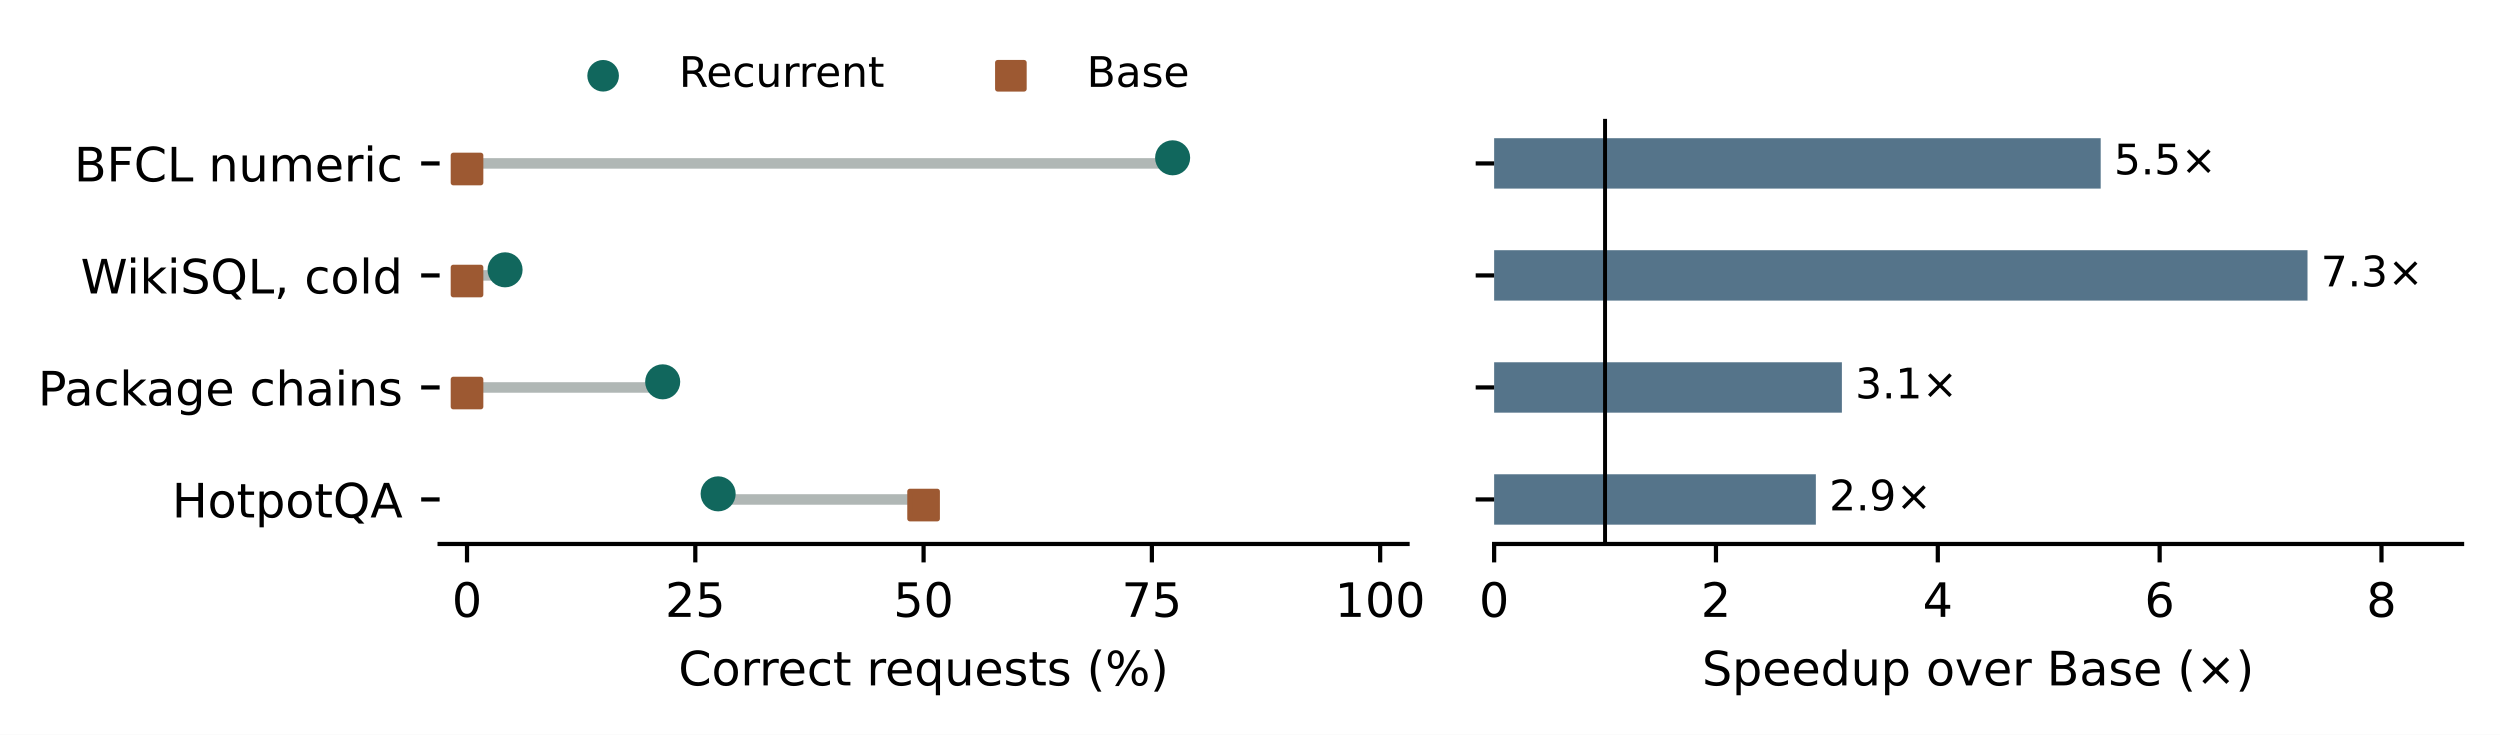
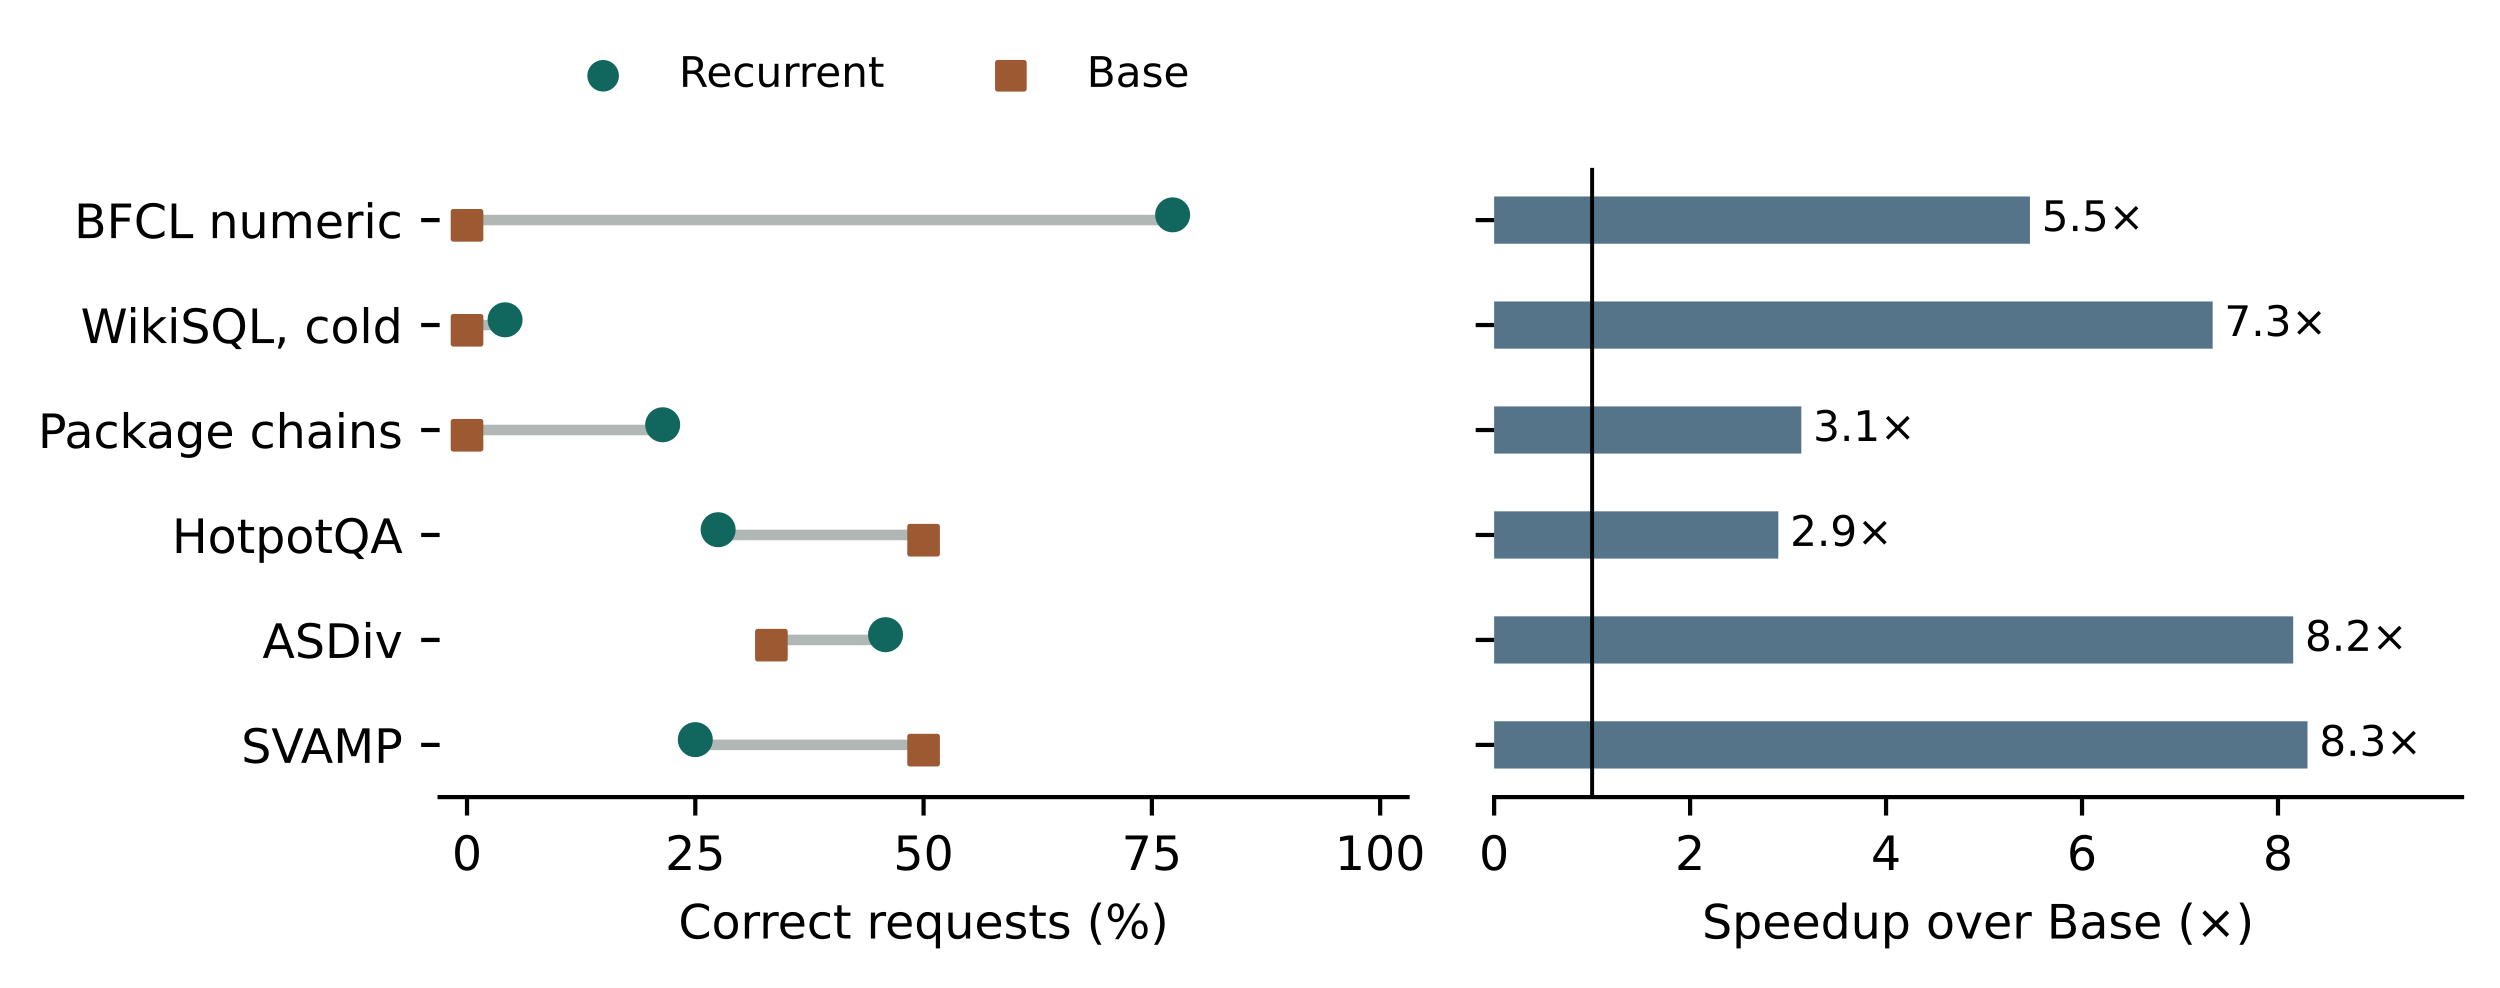
- <svg xmlns="http://www.w3.org/2000/svg" xmlns:xlink="http://www.w3.org/1999/xlink" width="474.431pt" height="139.433pt" viewBox="0 0 474.431 139.433" version="1.1">
+ <svg xmlns="http://www.w3.org/2000/svg" xmlns:xlink="http://www.w3.org/1999/xlink" width="474.431pt" height="187.468pt" viewBox="0 0 474.431 187.468" version="1.1">
  <defs>
    <style type="text/css">*{stroke-linejoin: round; stroke-linecap: butt}</style>
  </defs>
  <g id="figure_1">
    <g id="patch_1">
-       <path d="M 0 139.433  L 474.431 139.433  L 474.431 0  L 0 0  z " style="fill: #ffffff" />
+       <path d="M 0 187.468  L 474.431 187.468  L 474.431 0  L 0 0  z " style="fill: #ffffff" />
    </g>
    <g id="axes_1">
      <g id="patch_2">
-         <path d="M 83.428 103.232  L 267.114 103.232  L 267.114 22.561  L 83.428 22.561  z " style="fill: #ffffff" />
+         <path d="M 83.428 151.267  L 267.114 151.267  L 267.114 31.858  L 83.428 31.858  z " style="fill: #ffffff" />
      </g>
      <g id="PathCollection_1" />
      <g id="PathCollection_2" />
      <g id="matplotlib.axis_1">
        <g id="xtick_1">
          <g id="line2d_1">
            <defs>
              <path id="m80cf2e9eaa" d="M 0 0  L 0 3.5  " style="stroke: #000000; stroke-width: 0.8" />
            </defs>
            <g>
-               <use xlink:href="#m80cf2e9eaa" x="88.627" y="103.232" style="stroke: #000000; stroke-width: 0.8" />
+               <use xlink:href="#m80cf2e9eaa" x="88.627" y="151.267" style="stroke: #000000; stroke-width: 0.8" />
            </g>
          </g>
          <g id="text_1">
-             <text style="font-size: 9px; font-family: 'DejaVu Sans'; text-anchor: middle" x="88.627" y="117.07" transform="rotate(-0 88.62694 117.0697)">0</text>
+             <text style="font-size: 9px; font-family: 'DejaVu Sans'; text-anchor: middle" x="88.627" y="165.105" transform="rotate(-0 88.62694 165.1052)">0</text>
          </g>
        </g>
        <g id="xtick_2">
          <g id="line2d_2">
            <g>
-               <use xlink:href="#m80cf2e9eaa" x="131.949" y="103.232" style="stroke: #000000; stroke-width: 0.8" />
+               <use xlink:href="#m80cf2e9eaa" x="131.949" y="151.267" style="stroke: #000000; stroke-width: 0.8" />
            </g>
          </g>
          <g id="text_2">
-             <text style="font-size: 9px; font-family: 'DejaVu Sans'; text-anchor: middle" x="131.949" y="117.07" transform="rotate(-0 131.9491 117.0697)">25</text>
+             <text style="font-size: 9px; font-family: 'DejaVu Sans'; text-anchor: middle" x="131.949" y="165.105" transform="rotate(-0 131.9491 165.1052)">25</text>
          </g>
        </g>
        <g id="xtick_3">
          <g id="line2d_3">
            <g>
-               <use xlink:href="#m80cf2e9eaa" x="175.271" y="103.232" style="stroke: #000000; stroke-width: 0.8" />
+               <use xlink:href="#m80cf2e9eaa" x="175.271" y="151.267" style="stroke: #000000; stroke-width: 0.8" />
            </g>
          </g>
          <g id="text_3">
-             <text style="font-size: 9px; font-family: 'DejaVu Sans'; text-anchor: middle" x="175.271" y="117.07" transform="rotate(-0 175.2713 117.0697)">50</text>
+             <text style="font-size: 9px; font-family: 'DejaVu Sans'; text-anchor: middle" x="175.271" y="165.105" transform="rotate(-0 175.2713 165.1052)">50</text>
          </g>
        </g>
        <g id="xtick_4">
          <g id="line2d_4">
            <g>
-               <use xlink:href="#m80cf2e9eaa" x="218.593" y="103.232" style="stroke: #000000; stroke-width: 0.8" />
+               <use xlink:href="#m80cf2e9eaa" x="218.593" y="151.267" style="stroke: #000000; stroke-width: 0.8" />
            </g>
          </g>
          <g id="text_4">
-             <text style="font-size: 9px; font-family: 'DejaVu Sans'; text-anchor: middle" x="218.593" y="117.07" transform="rotate(-0 218.5935 117.0697)">75</text>
+             <text style="font-size: 9px; font-family: 'DejaVu Sans'; text-anchor: middle" x="218.593" y="165.105" transform="rotate(-0 218.5935 165.1052)">75</text>
          </g>
        </g>
        <g id="xtick_5">
          <g id="line2d_5">
            <g>
-               <use xlink:href="#m80cf2e9eaa" x="261.916" y="103.232" style="stroke: #000000; stroke-width: 0.8" />
+               <use xlink:href="#m80cf2e9eaa" x="261.916" y="151.267" style="stroke: #000000; stroke-width: 0.8" />
            </g>
          </g>
          <g id="text_5">
-             <text style="font-size: 9px; font-family: 'DejaVu Sans'; text-anchor: middle" x="261.916" y="117.07" transform="rotate(-0 261.9156 117.0697)">100</text>
+             <text style="font-size: 9px; font-family: 'DejaVu Sans'; text-anchor: middle" x="261.916" y="165.105" transform="rotate(-0 261.9156 165.1052)">100</text>
          </g>
        </g>
        <g id="text_6">
-           <text style="font-size: 9px; font-family: 'DejaVu Sans'; text-anchor: middle" x="175.271" y="130.07" transform="rotate(-0 175.2713 130.0697)">Correct requests (%)</text>
+           <text style="font-size: 9px; font-family: 'DejaVu Sans'; text-anchor: middle" x="175.271" y="178.105" transform="rotate(-0 175.2713 178.1052)">Correct requests (%)</text>
        </g>
      </g>
      <g id="matplotlib.axis_2">
        <g id="ytick_1">
          <g id="line2d_6">
            <defs>
              <path id="m7516edb244" d="M 0 0  L -3.5 0  " style="stroke: #000000; stroke-width: 0.8" />
            </defs>
            <g>
-               <use xlink:href="#m7516edb244" x="83.428" y="31.011" style="stroke: #000000; stroke-width: 0.8" />
+               <use xlink:href="#m7516edb244" x="83.428" y="41.767" style="stroke: #000000; stroke-width: 0.8" />
            </g>
          </g>
          <g id="text_7">
-             <text style="font-size: 9px; font-family: 'DejaVu Sans'; text-anchor: end" x="76.428" y="34.43" transform="rotate(-0 76.42828 34.43001)">BFCL numeric</text>
+             <text style="font-size: 9px; font-family: 'DejaVu Sans'; text-anchor: end" x="76.428" y="45.187" transform="rotate(-0 76.42828 45.18676)">BFCL numeric</text>
          </g>
        </g>
        <g id="ytick_2">
          <g id="line2d_7">
            <g>
-               <use xlink:href="#m7516edb244" x="83.428" y="52.268" style="stroke: #000000; stroke-width: 0.8" />
+               <use xlink:href="#m7516edb244" x="83.428" y="61.686" style="stroke: #000000; stroke-width: 0.8" />
            </g>
          </g>
          <g id="text_8">
-             <text style="font-size: 9px; font-family: 'DejaVu Sans'; text-anchor: end" x="76.428" y="55.687" transform="rotate(-0 76.42828 55.68716)">WikiSQL, cold</text>
+             <text style="font-size: 9px; font-family: 'DejaVu Sans'; text-anchor: end" x="76.428" y="65.105" transform="rotate(-0 76.42828 65.10488)">WikiSQL, cold</text>
          </g>
        </g>
        <g id="ytick_3">
          <g id="line2d_8">
            <g>
-               <use xlink:href="#m7516edb244" x="83.428" y="73.525" style="stroke: #000000; stroke-width: 0.8" />
+               <use xlink:href="#m7516edb244" x="83.428" y="81.604" style="stroke: #000000; stroke-width: 0.8" />
            </g>
          </g>
          <g id="text_9">
-             <text style="font-size: 9px; font-family: 'DejaVu Sans'; text-anchor: end" x="76.428" y="76.944" transform="rotate(-0 76.42828 76.9443)">Package chains</text>
+             <text style="font-size: 9px; font-family: 'DejaVu Sans'; text-anchor: end" x="76.428" y="85.023" transform="rotate(-0 76.42828 85.02301)">Package chains</text>
          </g>
        </g>
        <g id="ytick_4">
          <g id="line2d_9">
            <g>
-               <use xlink:href="#m7516edb244" x="83.428" y="94.782" style="stroke: #000000; stroke-width: 0.8" />
+               <use xlink:href="#m7516edb244" x="83.428" y="101.522" style="stroke: #000000; stroke-width: 0.8" />
            </g>
          </g>
          <g id="text_10">
-             <text style="font-size: 9px; font-family: 'DejaVu Sans'; text-anchor: end" x="76.428" y="98.201" transform="rotate(-0 76.42828 98.20109)">HotpotQA</text>
-           </g>
-         </g>
-       </g>
-       <g id="line2d_10">
-         <path d="M 88.627 31.011  L 222.532 31.011  " clip-path="url(#p1bdf96f7ff)" style="fill: none; stroke: #b0b7b5; stroke-width: 2; stroke-linecap: square" />
+             <text style="font-size: 9px; font-family: 'DejaVu Sans'; text-anchor: end" x="76.428" y="104.941" transform="rotate(-0 76.42828 104.9408)">HotpotQA</text>
+           </g>
+         </g>
+         <g id="ytick_5">
+           <g id="line2d_10">
+             <g>
+               <use xlink:href="#m7516edb244" x="83.428" y="121.44" style="stroke: #000000; stroke-width: 0.8" />
+             </g>
+           </g>
+           <g id="text_11">
+             <text style="font-size: 9px; font-family: 'DejaVu Sans'; text-anchor: end" x="76.428" y="124.859" transform="rotate(-0 76.42828 124.8593)">ASDiv</text>
+           </g>
+         </g>
+         <g id="ytick_6">
+           <g id="line2d_11">
+             <g>
+               <use xlink:href="#m7516edb244" x="83.428" y="141.358" style="stroke: #000000; stroke-width: 0.8" />
+             </g>
+           </g>
+           <g id="text_12">
+             <text style="font-size: 9px; font-family: 'DejaVu Sans'; text-anchor: end" x="76.428" y="144.777" transform="rotate(-0 76.42828 144.777)">SVAMP</text>
+           </g>
+         </g>
+       </g>
+       <g id="line2d_12">
+         <path d="M 88.627 41.767  L 222.532 41.767  " clip-path="url(#p0ce0f53771)" style="fill: none; stroke: #b0b7b5; stroke-width: 2; stroke-linecap: square" />
      </g>
      <g id="PathCollection_3">
        <defs>
          <path id="m2d1a14bb05" d="M -2.598 2.598  L 2.598 2.598  L 2.598 -2.598  L -2.598 -2.598  z " style="stroke: #9d5932" />
        </defs>
-         <g clip-path="url(#p1bdf96f7ff)">
-           <use xlink:href="#m2d1a14bb05" x="88.627" y="32.074" style="fill: #9d5932; stroke: #9d5932" />
+         <g clip-path="url(#p0ce0f53771)">
+           <use xlink:href="#m2d1a14bb05" x="88.627" y="42.763" style="fill: #9d5932; stroke: #9d5932" />
        </g>
      </g>
      <g id="PathCollection_4">
        <defs>
          <path id="m99a17aba36" d="M 0 2.828  C 0.75 2.828 1.47 2.53 2 2  C 2.53 1.47 2.828 0.75 2.828 0  C 2.828 -0.75 2.53 -1.47 2 -2  C 1.47 -2.53 0.75 -2.828 0 -2.828  C -0.75 -2.828 -1.47 -2.53 -2 -2  C -2.53 -1.47 -2.828 -0.75 -2.828 0  C -2.828 0.75 -2.53 1.47 -2 2  C -1.47 2.53 -0.75 2.828 0 2.828  z " style="stroke: #11675d" />
        </defs>
-         <g clip-path="url(#p1bdf96f7ff)">
-           <use xlink:href="#m99a17aba36" x="222.532" y="29.948" style="fill: #11675d; stroke: #11675d" />
-         </g>
-       </g>
-       <g id="line2d_11">
-         <path d="M 88.627 52.268  L 95.847 52.268  " clip-path="url(#p1bdf96f7ff)" style="fill: none; stroke: #b0b7b5; stroke-width: 2; stroke-linecap: square" />
+         <g clip-path="url(#p0ce0f53771)">
+           <use xlink:href="#m99a17aba36" x="222.532" y="40.772" style="fill: #11675d; stroke: #11675d" />
+         </g>
+       </g>
+       <g id="line2d_13">
+         <path d="M 88.627 61.686  L 95.847 61.686  " clip-path="url(#p0ce0f53771)" style="fill: none; stroke: #b0b7b5; stroke-width: 2; stroke-linecap: square" />
      </g>
      <g id="PathCollection_5">
-         <g clip-path="url(#p1bdf96f7ff)">
-           <use xlink:href="#m2d1a14bb05" x="88.627" y="53.331" style="fill: #9d5932; stroke: #9d5932" />
+         <g clip-path="url(#p0ce0f53771)">
+           <use xlink:href="#m2d1a14bb05" x="88.627" y="62.681" style="fill: #9d5932; stroke: #9d5932" />
        </g>
      </g>
      <g id="PathCollection_6">
-         <g clip-path="url(#p1bdf96f7ff)">
-           <use xlink:href="#m99a17aba36" x="95.847" y="51.205" style="fill: #11675d; stroke: #11675d" />
-         </g>
-       </g>
-       <g id="line2d_12">
-         <path d="M 88.627 73.525  L 125.76 73.525  " clip-path="url(#p1bdf96f7ff)" style="fill: none; stroke: #b0b7b5; stroke-width: 2; stroke-linecap: square" />
+         <g clip-path="url(#p0ce0f53771)">
+           <use xlink:href="#m99a17aba36" x="95.847" y="60.69" style="fill: #11675d; stroke: #11675d" />
+         </g>
+       </g>
+       <g id="line2d_14">
+         <path d="M 88.627 81.604  L 125.76 81.604  " clip-path="url(#p0ce0f53771)" style="fill: none; stroke: #b0b7b5; stroke-width: 2; stroke-linecap: square" />
      </g>
      <g id="PathCollection_7">
-         <g clip-path="url(#p1bdf96f7ff)">
-           <use xlink:href="#m2d1a14bb05" x="88.627" y="74.588" style="fill: #9d5932; stroke: #9d5932" />
+         <g clip-path="url(#p0ce0f53771)">
+           <use xlink:href="#m2d1a14bb05" x="88.627" y="82.6" style="fill: #9d5932; stroke: #9d5932" />
        </g>
      </g>
      <g id="PathCollection_8">
-         <g clip-path="url(#p1bdf96f7ff)">
-           <use xlink:href="#m99a17aba36" x="125.76" y="72.462" style="fill: #11675d; stroke: #11675d" />
-         </g>
-       </g>
-       <g id="line2d_13">
-         <path d="M 175.271 94.782  L 136.281 94.782  " clip-path="url(#p1bdf96f7ff)" style="fill: none; stroke: #b0b7b5; stroke-width: 2; stroke-linecap: square" />
+         <g clip-path="url(#p0ce0f53771)">
+           <use xlink:href="#m99a17aba36" x="125.76" y="80.608" style="fill: #11675d; stroke: #11675d" />
+         </g>
+       </g>
+       <g id="line2d_15">
+         <path d="M 175.271 101.522  L 136.281 101.522  " clip-path="url(#p0ce0f53771)" style="fill: none; stroke: #b0b7b5; stroke-width: 2; stroke-linecap: square" />
      </g>
      <g id="PathCollection_9">
-         <g clip-path="url(#p1bdf96f7ff)">
-           <use xlink:href="#m2d1a14bb05" x="175.271" y="95.845" style="fill: #9d5932; stroke: #9d5932" />
+         <g clip-path="url(#p0ce0f53771)">
+           <use xlink:href="#m2d1a14bb05" x="175.271" y="102.518" style="fill: #9d5932; stroke: #9d5932" />
        </g>
      </g>
      <g id="PathCollection_10">
-         <g clip-path="url(#p1bdf96f7ff)">
-           <use xlink:href="#m99a17aba36" x="136.281" y="93.719" style="fill: #11675d; stroke: #11675d" />
+         <g clip-path="url(#p0ce0f53771)">
+           <use xlink:href="#m99a17aba36" x="136.281" y="100.526" style="fill: #11675d; stroke: #11675d" />
+         </g>
+       </g>
+       <g id="line2d_16">
+         <path d="M 146.39 121.44  L 168.051 121.44  " clip-path="url(#p0ce0f53771)" style="fill: none; stroke: #b0b7b5; stroke-width: 2; stroke-linecap: square" />
+       </g>
+       <g id="PathCollection_11">
+         <g clip-path="url(#p0ce0f53771)">
+           <use xlink:href="#m2d1a14bb05" x="146.39" y="122.436" style="fill: #9d5932; stroke: #9d5932" />
+         </g>
+       </g>
+       <g id="PathCollection_12">
+         <g clip-path="url(#p0ce0f53771)">
+           <use xlink:href="#m99a17aba36" x="168.051" y="120.444" style="fill: #11675d; stroke: #11675d" />
+         </g>
+       </g>
+       <g id="line2d_17">
+         <path d="M 175.271 141.358  L 131.949 141.358  " clip-path="url(#p0ce0f53771)" style="fill: none; stroke: #b0b7b5; stroke-width: 2; stroke-linecap: square" />
+       </g>
+       <g id="PathCollection_13">
+         <g clip-path="url(#p0ce0f53771)">
+           <use xlink:href="#m2d1a14bb05" x="175.271" y="142.354" style="fill: #9d5932; stroke: #9d5932" />
+         </g>
+       </g>
+       <g id="PathCollection_14">
+         <g clip-path="url(#p0ce0f53771)">
+           <use xlink:href="#m99a17aba36" x="131.949" y="140.362" style="fill: #11675d; stroke: #11675d" />
        </g>
      </g>
      <g id="patch_3">
-         <path d="M 83.428 103.232  L 267.114 103.232  " style="fill: none; stroke: #000000; stroke-width: 0.8; stroke-linejoin: miter; stroke-linecap: square" />
+         <path d="M 83.428 151.267  L 267.114 151.267  " style="fill: none; stroke: #000000; stroke-width: 0.8; stroke-linejoin: miter; stroke-linecap: square" />
      </g>
      <g id="legend_1">
-         <g id="PathCollection_11">
+         <g id="PathCollection_15">
          <defs>
            <path id="m02ac84ce61" d="M 0 2.5  C 0.663 2.5 1.299 2.237 1.768 1.768  C 2.237 1.299 2.5 0.663 2.5 0  C 2.5 -0.663 2.237 -1.299 1.768 -1.768  C 1.299 -2.237 0.663 -2.5 0 -2.5  C -0.663 -2.5 -1.299 -2.237 -1.768 -1.768  C -2.237 -1.299 -2.5 -0.663 -2.5 0  C -2.5 0.663 -2.237 1.299 -1.768 1.768  C -1.299 2.237 -0.663 2.5 0 2.5  z " style="stroke: #11675d" />
          </defs>
          <g>
            <use xlink:href="#m02ac84ce61" x="114.456" y="14.379" style="fill: #11675d; stroke: #11675d" />
          </g>
        </g>
-         <g id="text_11">
+         <g id="text_13">
          <text style="font-size: 8px; font-family: 'DejaVu Sans'; text-anchor: start" x="128.856" y="16.479" transform="rotate(-0 128.8557 16.47875)">Recurrent</text>
        </g>
-         <g id="PathCollection_12">
+         <g id="PathCollection_16">
          <defs>
            <path id="m035273f92f" d="M -2.5 2.5  L 2.5 2.5  L 2.5 -2.5  L -2.5 -2.5  z " style="stroke: #9d5932" />
          </defs>
          <g>
            <use xlink:href="#m035273f92f" x="191.837" y="14.379" style="fill: #9d5932; stroke: #9d5932" />
          </g>
        </g>
-         <g id="text_12">
+         <g id="text_14">
          <text style="font-size: 8px; font-family: 'DejaVu Sans'; text-anchor: start" x="206.237" y="16.479" transform="rotate(-0 206.237 16.47875)">Base</text>
        </g>
      </g>
    </g>
    <g id="axes_2">
      <g id="patch_4">
-         <path d="M 283.545 103.232  L 467.231 103.232  L 467.231 22.561  L 283.545 22.561  z " style="fill: #ffffff" />
+         <path d="M 283.545 151.267  L 467.231 151.267  L 467.231 31.858  L 283.545 31.858  z " style="fill: #ffffff" />
      </g>
      <g id="patch_5">
-         <path d="M 283.545 26.228  L 398.654 26.228  L 398.654 35.794  L 283.545 35.794  z " clip-path="url(#pd30ca98888)" style="fill: #55748a" />
+         <path d="M 283.545 37.286  L 385.23 37.286  L 385.23 46.249  L 283.545 46.249  z " clip-path="url(#p477fc1bbba)" style="fill: #55748a" />
      </g>
      <g id="patch_6">
-         <path d="M 283.545 47.485  L 437.903 47.485  L 437.903 57.051  L 283.545 57.051  z " clip-path="url(#pd30ca98888)" style="fill: #55748a" />
+         <path d="M 283.545 57.204  L 419.901 57.204  L 419.901 66.167  L 283.545 66.167  z " clip-path="url(#p477fc1bbba)" style="fill: #55748a" />
      </g>
      <g id="patch_7">
-         <path d="M 283.545 68.742  L 349.54 68.742  L 349.54 78.308  L 283.545 78.308  z " clip-path="url(#pd30ca98888)" style="fill: #55748a" />
+         <path d="M 283.545 77.122  L 341.844 77.122  L 341.844 86.085  L 283.545 86.085  z " clip-path="url(#p477fc1bbba)" style="fill: #55748a" />
      </g>
      <g id="patch_8">
-         <path d="M 283.545 89.999  L 344.6 89.999  L 344.6 99.565  L 283.545 99.565  z " clip-path="url(#pd30ca98888)" style="fill: #55748a" />
+         <path d="M 283.545 97.04  L 337.48 97.04  L 337.48 106.003  L 283.545 106.003  z " clip-path="url(#p477fc1bbba)" style="fill: #55748a" />
+       </g>
+       <g id="patch_9">
+         <path d="M 283.545 116.958  L 435.186 116.958  L 435.186 125.922  L 283.545 125.922  z " clip-path="url(#p477fc1bbba)" style="fill: #55748a" />
+       </g>
+       <g id="patch_10">
+         <path d="M 283.545 136.877  L 437.903 136.877  L 437.903 145.84  L 283.545 145.84  z " clip-path="url(#p477fc1bbba)" style="fill: #55748a" />
      </g>
      <g id="matplotlib.axis_3">
        <g id="xtick_6">
-           <g id="line2d_14">
-             <g>
-               <use xlink:href="#m80cf2e9eaa" x="283.545" y="103.232" style="stroke: #000000; stroke-width: 0.8" />
-             </g>
-           </g>
-           <g id="text_13">
-             <text style="font-size: 9px; font-family: 'DejaVu Sans'; text-anchor: middle" x="283.545" y="117.07" transform="rotate(-0 283.5448 117.0697)">0</text>
+           <g id="line2d_18">
+             <g>
+               <use xlink:href="#m80cf2e9eaa" x="283.545" y="151.267" style="stroke: #000000; stroke-width: 0.8" />
+             </g>
+           </g>
+           <g id="text_15">
+             <text style="font-size: 9px; font-family: 'DejaVu Sans'; text-anchor: middle" x="283.545" y="165.105" transform="rotate(-0 283.5448 165.1052)">0</text>
          </g>
        </g>
        <g id="xtick_7">
-           <g id="line2d_15">
-             <g>
-               <use xlink:href="#m80cf2e9eaa" x="325.643" y="103.232" style="stroke: #000000; stroke-width: 0.8" />
-             </g>
-           </g>
-           <g id="text_14">
-             <text style="font-size: 9px; font-family: 'DejaVu Sans'; text-anchor: middle" x="325.643" y="117.07" transform="rotate(-0 325.6434 117.0697)">2</text>
+           <g id="line2d_19">
+             <g>
+               <use xlink:href="#m80cf2e9eaa" x="320.734" y="151.267" style="stroke: #000000; stroke-width: 0.8" />
+             </g>
+           </g>
+           <g id="text_16">
+             <text style="font-size: 9px; font-family: 'DejaVu Sans'; text-anchor: middle" x="320.734" y="165.105" transform="rotate(-0 320.7336 165.1052)">2</text>
          </g>
        </g>
        <g id="xtick_8">
-           <g id="line2d_16">
-             <g>
-               <use xlink:href="#m80cf2e9eaa" x="367.742" y="103.232" style="stroke: #000000; stroke-width: 0.8" />
-             </g>
-           </g>
-           <g id="text_15">
-             <text style="font-size: 9px; font-family: 'DejaVu Sans'; text-anchor: middle" x="367.742" y="117.07" transform="rotate(-0 367.742 117.0697)">4</text>
+           <g id="line2d_20">
+             <g>
+               <use xlink:href="#m80cf2e9eaa" x="357.922" y="151.267" style="stroke: #000000; stroke-width: 0.8" />
+             </g>
+           </g>
+           <g id="text_17">
+             <text style="font-size: 9px; font-family: 'DejaVu Sans'; text-anchor: middle" x="357.922" y="165.105" transform="rotate(-0 357.9224 165.1052)">4</text>
          </g>
        </g>
        <g id="xtick_9">
-           <g id="line2d_17">
-             <g>
-               <use xlink:href="#m80cf2e9eaa" x="409.841" y="103.232" style="stroke: #000000; stroke-width: 0.8" />
-             </g>
-           </g>
-           <g id="text_16">
-             <text style="font-size: 9px; font-family: 'DejaVu Sans'; text-anchor: middle" x="409.841" y="117.07" transform="rotate(-0 409.8406 117.0697)">6</text>
+           <g id="line2d_21">
+             <g>
+               <use xlink:href="#m80cf2e9eaa" x="395.111" y="151.267" style="stroke: #000000; stroke-width: 0.8" />
+             </g>
+           </g>
+           <g id="text_18">
+             <text style="font-size: 9px; font-family: 'DejaVu Sans'; text-anchor: middle" x="395.111" y="165.105" transform="rotate(-0 395.1113 165.1052)">6</text>
          </g>
        </g>
        <g id="xtick_10">
-           <g id="line2d_18">
-             <g>
-               <use xlink:href="#m80cf2e9eaa" x="451.939" y="103.232" style="stroke: #000000; stroke-width: 0.8" />
-             </g>
-           </g>
-           <g id="text_17">
-             <text style="font-size: 9px; font-family: 'DejaVu Sans'; text-anchor: middle" x="451.939" y="117.07" transform="rotate(-0 451.9392 117.0697)">8</text>
-           </g>
-         </g>
-         <g id="text_18">
-           <text style="font-size: 9px; font-family: 'DejaVu Sans'; text-anchor: middle" x="375.388" y="130.07" transform="rotate(-0 375.3878 130.0704)">Speedup over Base (×)</text>
+           <g id="line2d_22">
+             <g>
+               <use xlink:href="#m80cf2e9eaa" x="432.3" y="151.267" style="stroke: #000000; stroke-width: 0.8" />
+             </g>
+           </g>
+           <g id="text_19">
+             <text style="font-size: 9px; font-family: 'DejaVu Sans'; text-anchor: middle" x="432.3" y="165.105" transform="rotate(-0 432.3001 165.1052)">8</text>
+           </g>
+         </g>
+         <g id="text_20">
+           <text style="font-size: 9px; font-family: 'DejaVu Sans'; text-anchor: middle" x="375.388" y="178.106" transform="rotate(-0 375.3878 178.1059)">Speedup over Base (×)</text>
        </g>
      </g>
      <g id="matplotlib.axis_4">
-         <g id="ytick_5">
-           <g id="line2d_19">
-             <g>
-               <use xlink:href="#m7516edb244" x="283.545" y="31.011" style="stroke: #000000; stroke-width: 0.8" />
-             </g>
-           </g>
-         </g>
-         <g id="ytick_6">
-           <g id="line2d_20">
-             <g>
-               <use xlink:href="#m7516edb244" x="283.545" y="52.268" style="stroke: #000000; stroke-width: 0.8" />
-             </g>
-           </g>
-         </g>
        <g id="ytick_7">
-           <g id="line2d_21">
-             <g>
-               <use xlink:href="#m7516edb244" x="283.545" y="73.525" style="stroke: #000000; stroke-width: 0.8" />
+           <g id="line2d_23">
+             <g>
+               <use xlink:href="#m7516edb244" x="283.545" y="41.767" style="stroke: #000000; stroke-width: 0.8" />
            </g>
          </g>
        </g>
        <g id="ytick_8">
-           <g id="line2d_22">
-             <g>
-               <use xlink:href="#m7516edb244" x="283.545" y="94.782" style="stroke: #000000; stroke-width: 0.8" />
-             </g>
-           </g>
-         </g>
-       </g>
-       <g id="line2d_23">
-         <path d="M 304.594 103.232  L 304.594 22.561  " clip-path="url(#pd30ca98888)" style="fill: none; stroke: #000000; stroke-width: 0.75; stroke-linecap: square" />
-       </g>
-       <g id="patch_9">
-         <path d="M 283.545 103.232  L 467.231 103.232  " style="fill: none; stroke: #000000; stroke-width: 0.8; stroke-linejoin: miter; stroke-linecap: square" />
-       </g>
-       <g id="text_19">
-         <text style="font-size: 8px; font-family: 'DejaVu Sans'; text-anchor: start" x="401.18" y="33.089" transform="rotate(-0 401.1804 33.08884)">5.5×</text>
-       </g>
-       <g id="text_20">
-         <text style="font-size: 8px; font-family: 'DejaVu Sans'; text-anchor: start" x="440.429" y="54.346" transform="rotate(-0 440.4287 54.34598)">7.3×</text>
+           <g id="line2d_24">
+             <g>
+               <use xlink:href="#m7516edb244" x="283.545" y="61.686" style="stroke: #000000; stroke-width: 0.8" />
+             </g>
+           </g>
+         </g>
+         <g id="ytick_9">
+           <g id="line2d_25">
+             <g>
+               <use xlink:href="#m7516edb244" x="283.545" y="81.604" style="stroke: #000000; stroke-width: 0.8" />
+             </g>
+           </g>
+         </g>
+         <g id="ytick_10">
+           <g id="line2d_26">
+             <g>
+               <use xlink:href="#m7516edb244" x="283.545" y="101.522" style="stroke: #000000; stroke-width: 0.8" />
+             </g>
+           </g>
+         </g>
+         <g id="ytick_11">
+           <g id="line2d_27">
+             <g>
+               <use xlink:href="#m7516edb244" x="283.545" y="121.44" style="stroke: #000000; stroke-width: 0.8" />
+             </g>
+           </g>
+         </g>
+         <g id="ytick_12">
+           <g id="line2d_28">
+             <g>
+               <use xlink:href="#m7516edb244" x="283.545" y="141.358" style="stroke: #000000; stroke-width: 0.8" />
+             </g>
+           </g>
+         </g>
+       </g>
+       <g id="line2d_29">
+         <path d="M 302.139 151.267  L 302.139 31.858  " clip-path="url(#p477fc1bbba)" style="fill: none; stroke: #000000; stroke-width: 0.75; stroke-linecap: square" />
+       </g>
+       <g id="patch_11">
+         <path d="M 283.545 151.267  L 467.231 151.267  " style="fill: none; stroke: #000000; stroke-width: 0.8; stroke-linejoin: miter; stroke-linecap: square" />
      </g>
      <g id="text_21">
-         <text style="font-size: 8px; font-family: 'DejaVu Sans'; text-anchor: start" x="352.066" y="75.603" transform="rotate(-0 352.0664 75.60313)">3.1×</text>
+         <text style="font-size: 8px; font-family: 'DejaVu Sans'; text-anchor: start" x="387.461" y="43.846" transform="rotate(-0 387.4611 43.84559)">5.5×</text>
      </g>
      <g id="text_22">
-         <text style="font-size: 8px; font-family: 'DejaVu Sans'; text-anchor: start" x="347.126" y="96.86" transform="rotate(-0 347.1264 96.86027)">2.9×</text>
+         <text style="font-size: 8px; font-family: 'DejaVu Sans'; text-anchor: start" x="422.132" y="63.764" transform="rotate(-0 422.132 63.76371)">7.3×</text>
+       </g>
+       <g id="text_23">
+         <text style="font-size: 8px; font-family: 'DejaVu Sans'; text-anchor: start" x="344.075" y="83.682" transform="rotate(-0 344.075 83.68184)">3.1×</text>
+       </g>
+       <g id="text_24">
+         <text style="font-size: 8px; font-family: 'DejaVu Sans'; text-anchor: start" x="339.711" y="103.6" transform="rotate(-0 339.7112 103.6)">2.9×</text>
+       </g>
+       <g id="text_25">
+         <text style="font-size: 8px; font-family: 'DejaVu Sans'; text-anchor: start" x="437.418" y="123.518" transform="rotate(-0 437.4176 123.5181)">8.2×</text>
+       </g>
+       <g id="text_26">
+         <text style="font-size: 8px; font-family: 'DejaVu Sans'; text-anchor: start" x="440.134" y="143.436" transform="rotate(-0 440.1341 143.4362)">8.3×</text>
      </g>
    </g>
  </g>
  <defs>
-     <clipPath id="p1bdf96f7ff">
-       <rect x="83.428" y="22.561" width="183.686" height="80.671" />
+     <clipPath id="p0ce0f53771">
+       <rect x="83.428" y="31.858" width="183.686" height="119.409" />
    </clipPath>
-     <clipPath id="pd30ca98888">
-       <rect x="283.545" y="22.561" width="183.686" height="80.671" />
+     <clipPath id="p477fc1bbba">
+       <rect x="283.545" y="31.858" width="183.686" height="119.409" />
    </clipPath>
  </defs>
</svg>
